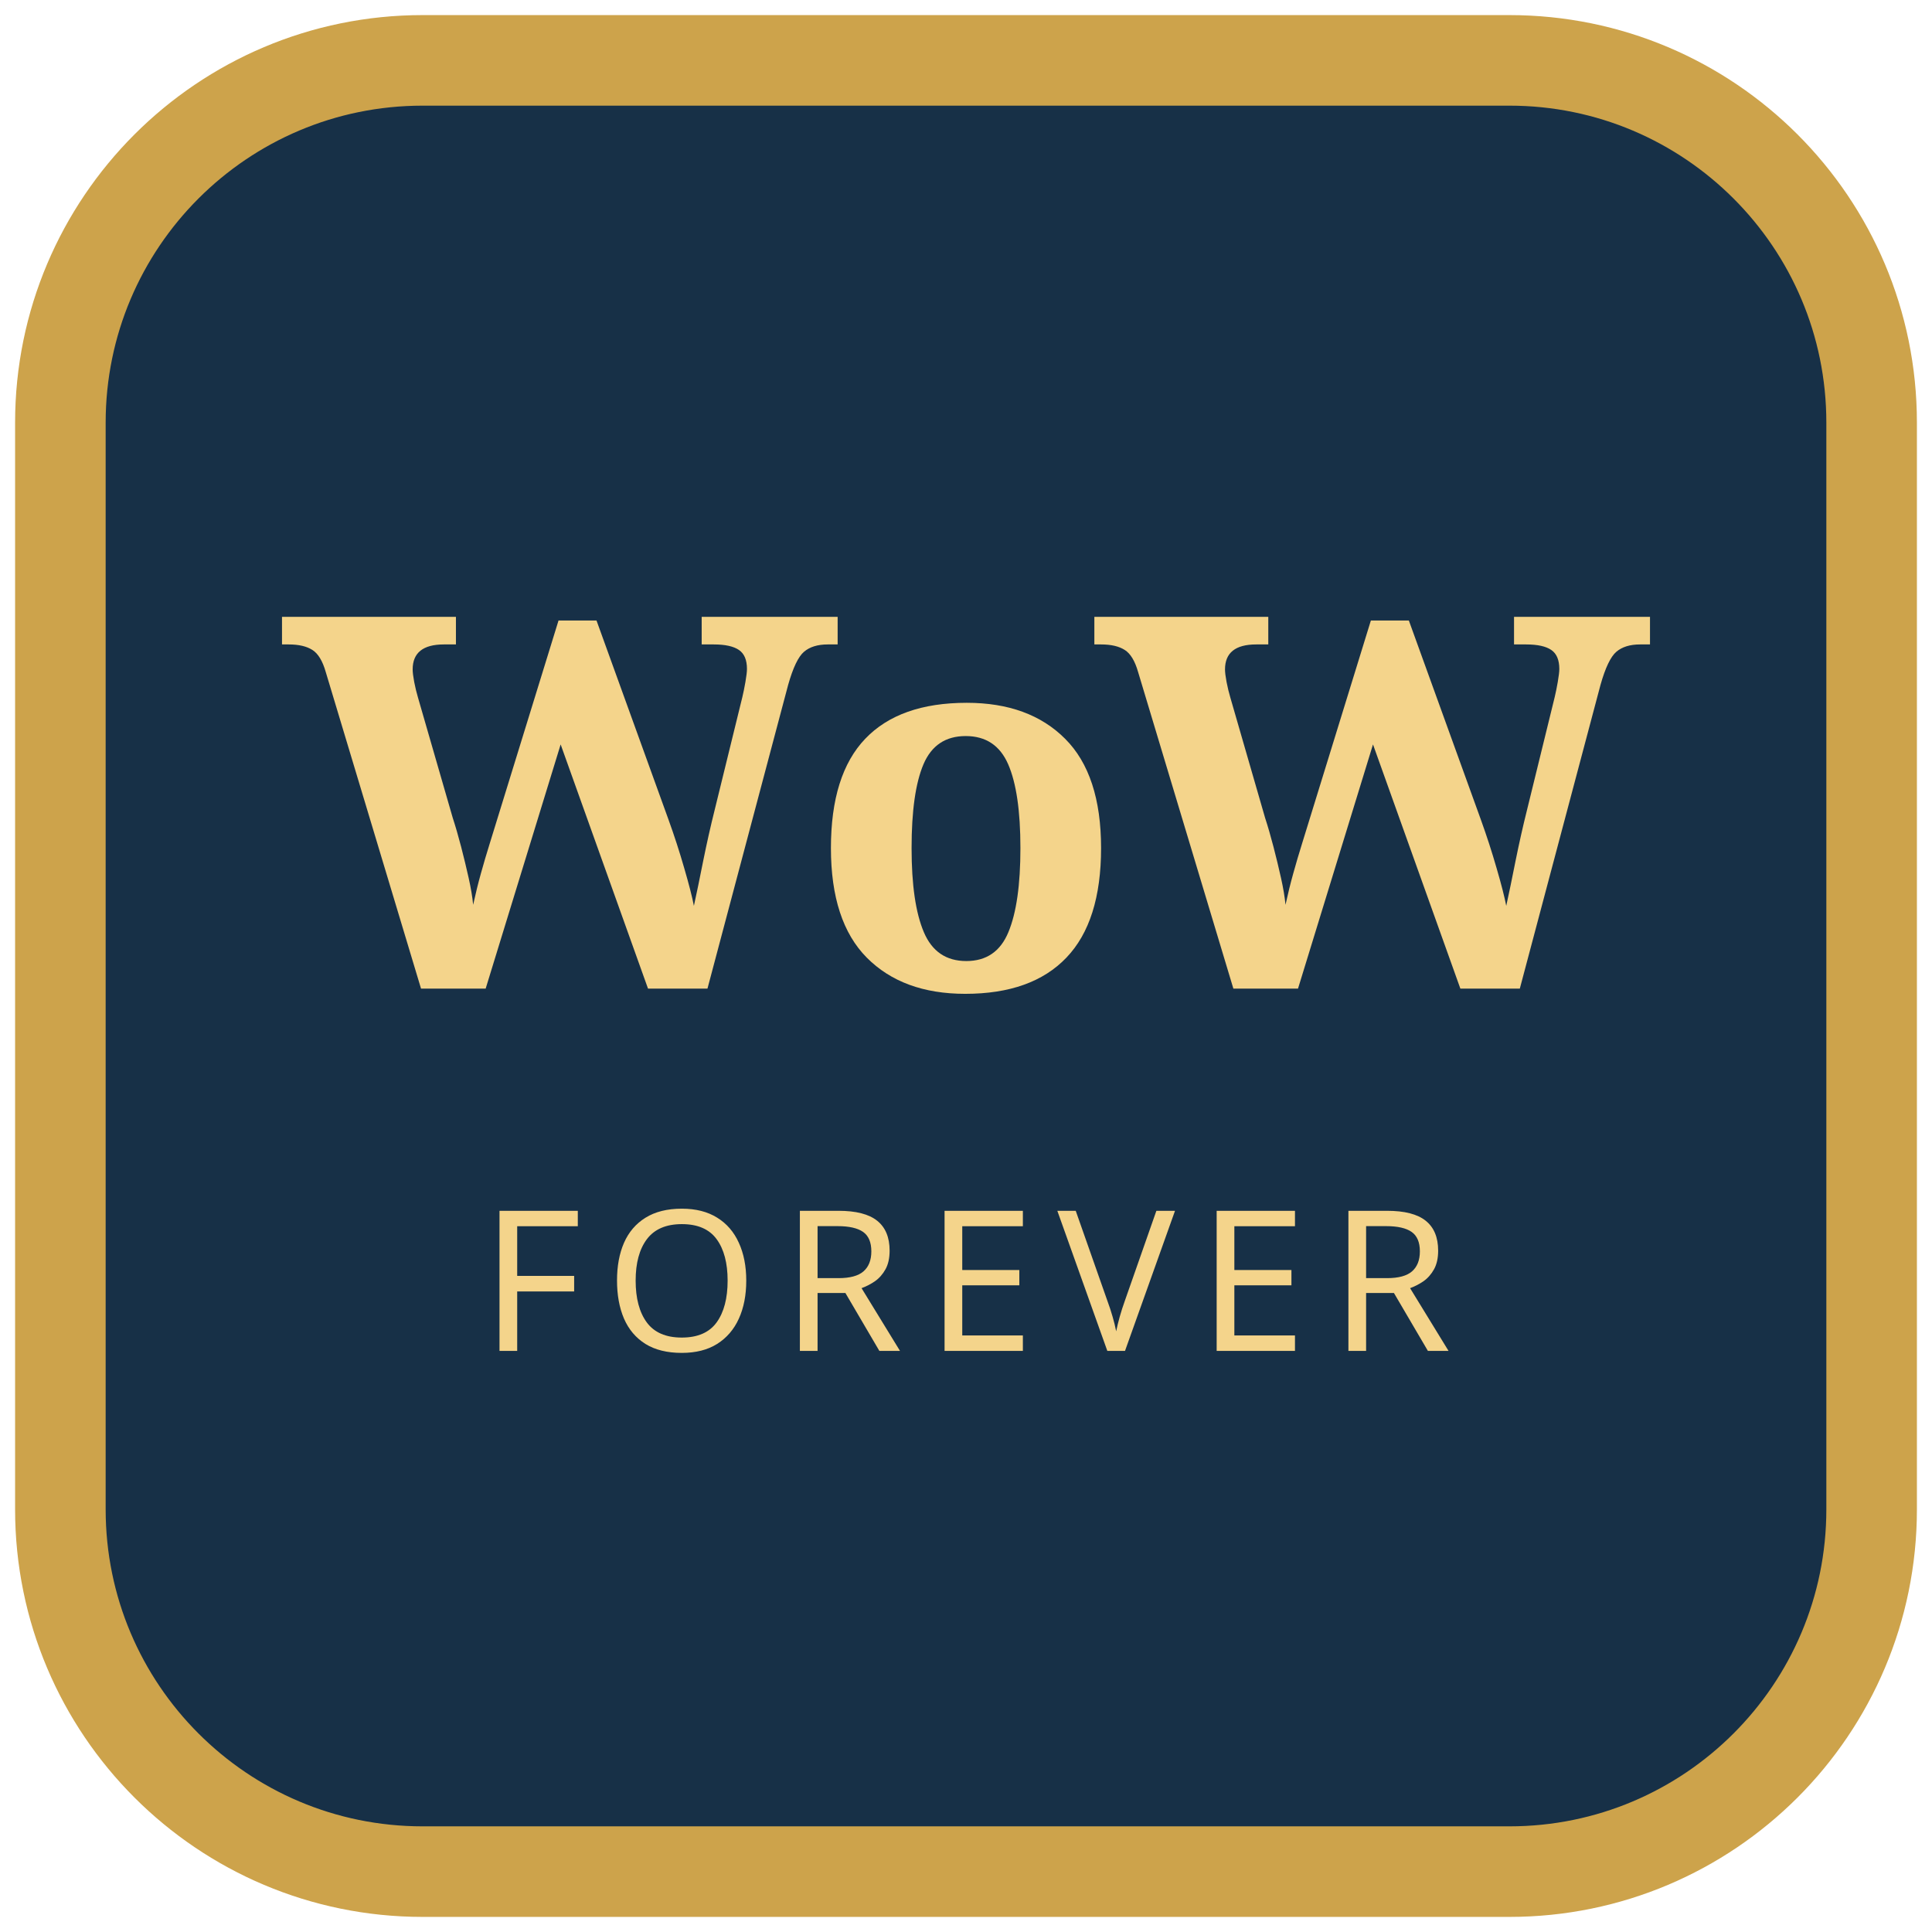
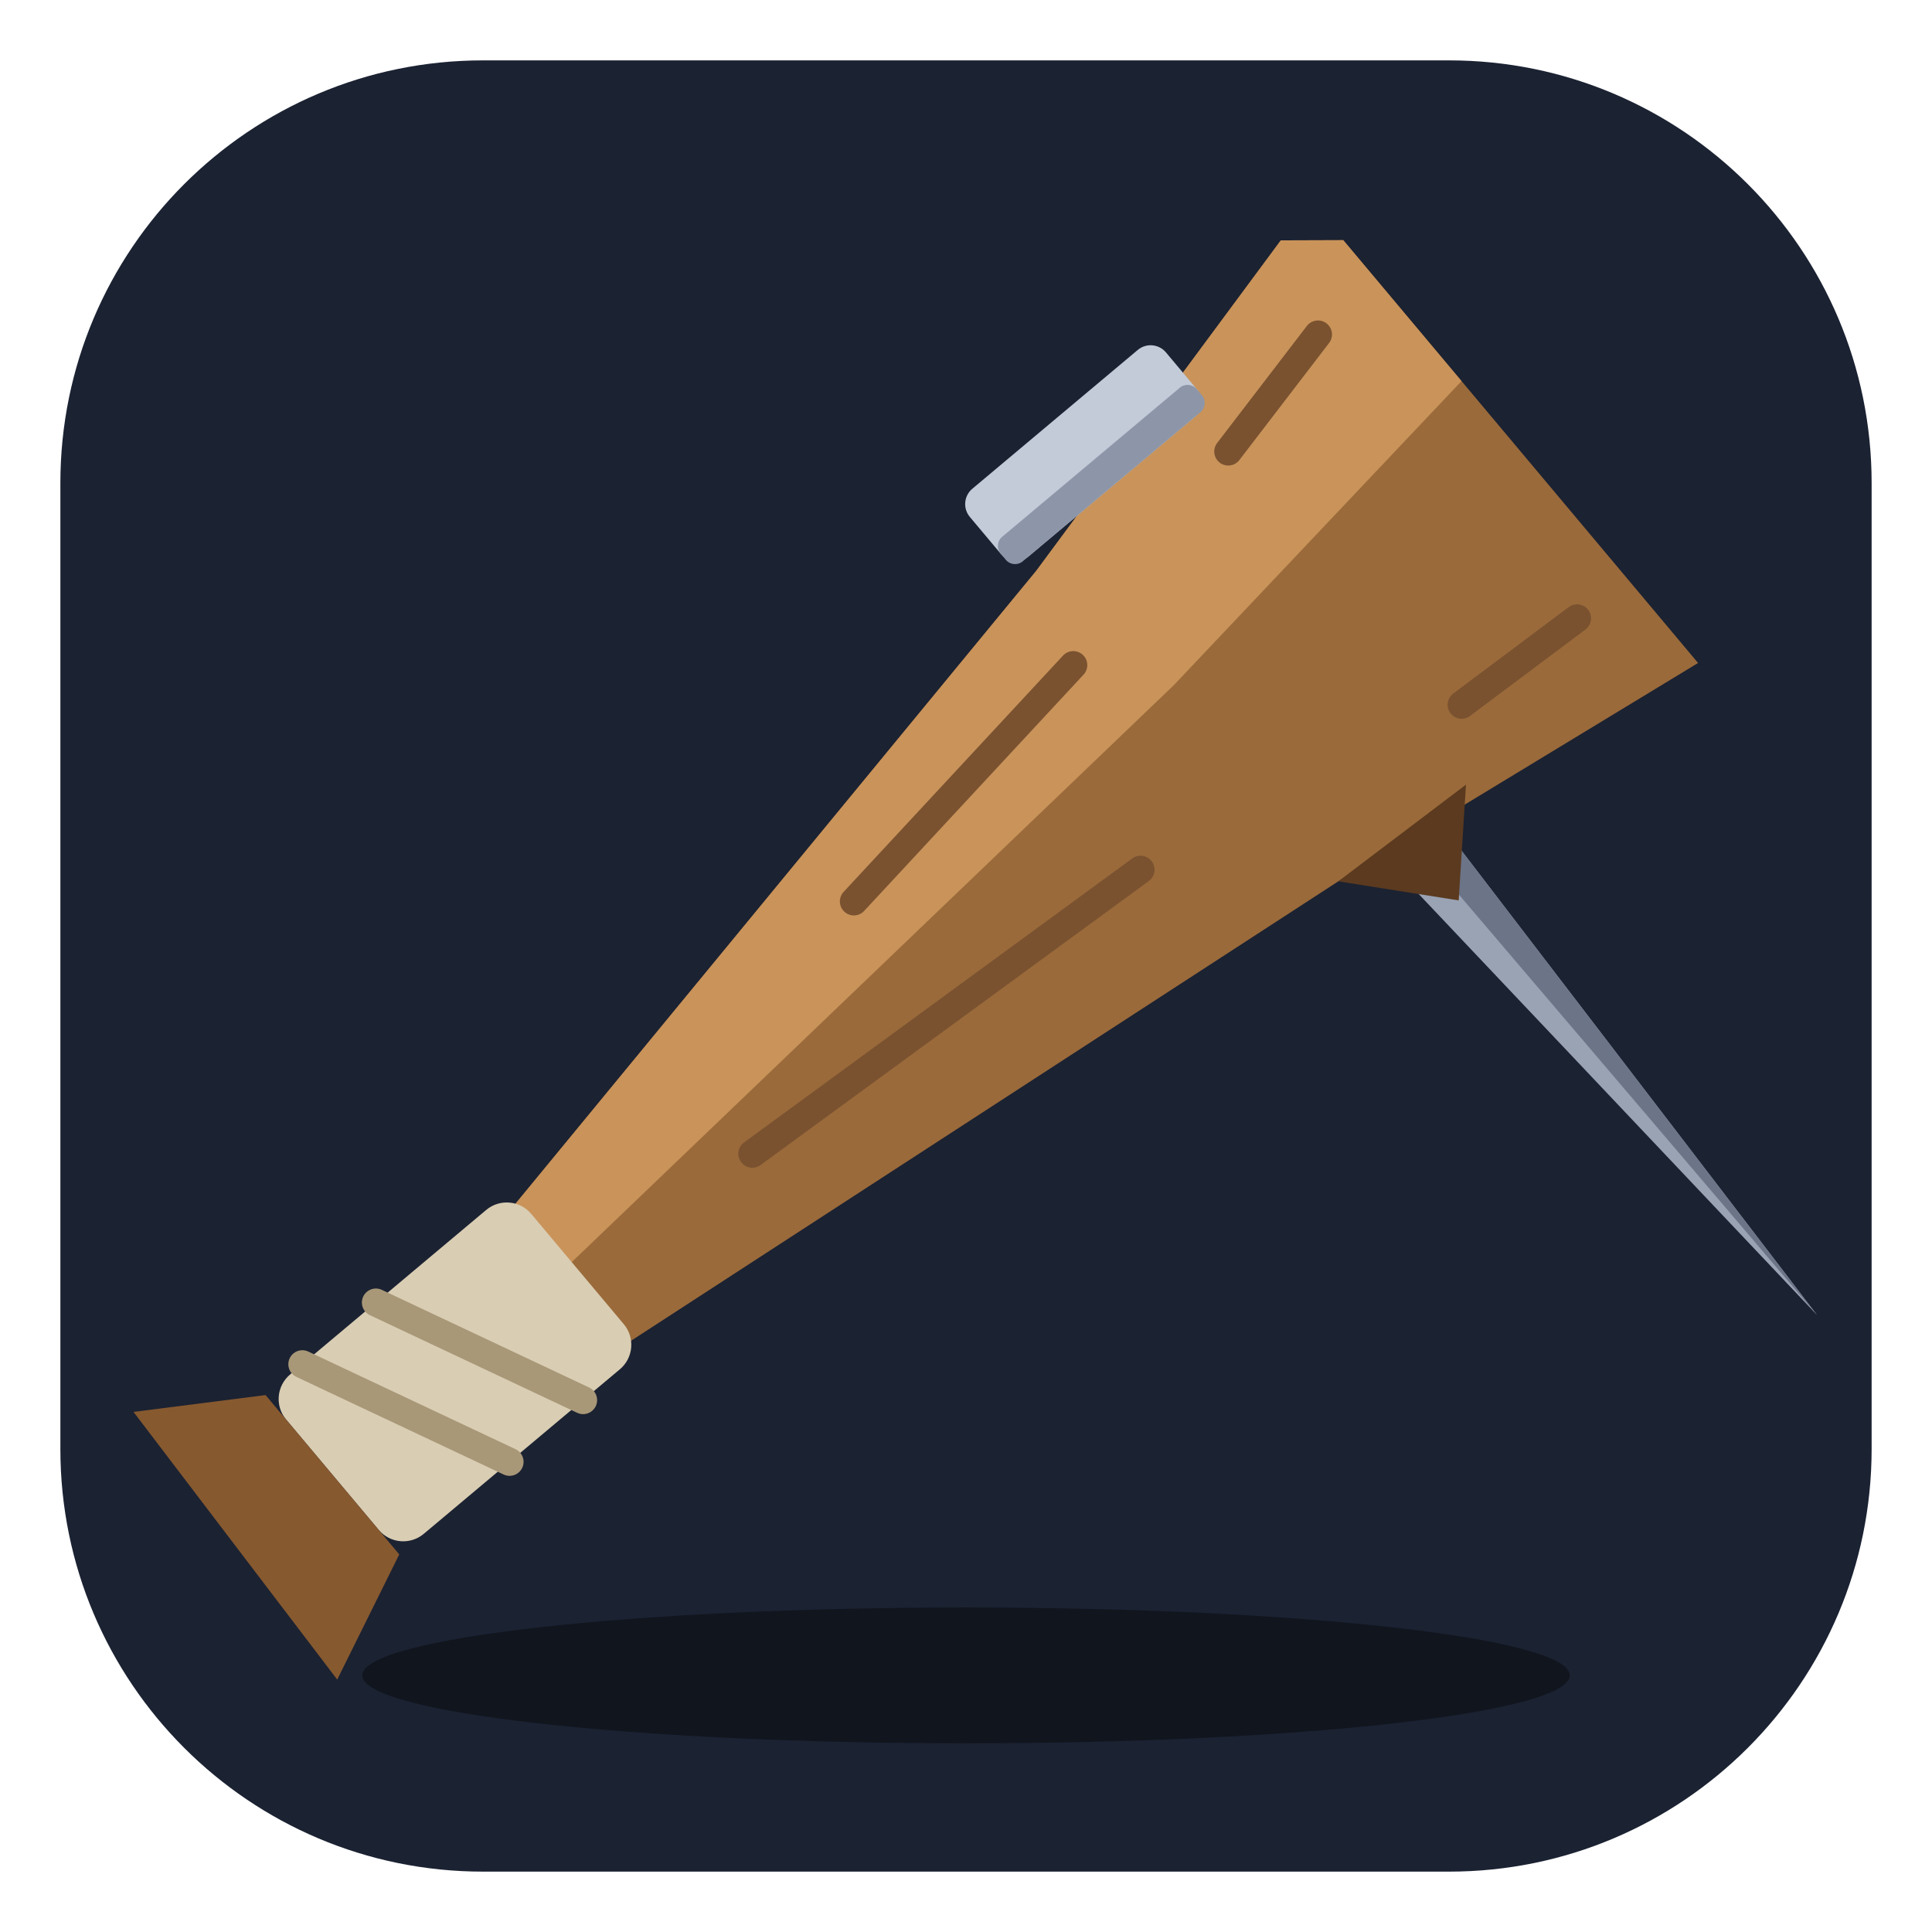
<svg xmlns="http://www.w3.org/2000/svg" width="256" height="256" viewBox="0 0 256 256">
-   <rect x="8" y="8" width="240" height="240" rx="48" fill="#173047" stroke="#cda34b" stroke-width="12" />
-   <text x="128" y="131" text-anchor="middle" font-family="serif" font-size="69" font-weight="bold" fill="#f4d48b">WoW</text>
-   <text x="128" y="179" text-anchor="middle" font-family="sans-serif" font-size="26" letter-spacing="3" fill="#f4d48b">FOREVER</text>
+   <rect x="8" y="8" width="240" height="240" rx="56" fill="#1b2232" />
+   <ellipse cx="128" cy="222" rx="80" ry="9" fill="#11151e" />
+   <g transform="translate(122 130) rotate(-40) scale(1.06)">
+     <path d="M 51 -30 L 65 -30 L 59 104 Z" fill="#9aa3b4" />
+     <path d="M 58 -30 L 65 -30 L 59 104 Z" fill="#6c7487" />
+     <path d="M -58 -11 L 44 -30 L 94 -42 L 100 -37 L 100 32 L 48 24 L -58 11 Z" fill="#9a6a3a" />
+     <path d="M -58 -11 L 44 -30 L 94 -42 L 100 -37 L 100 -14 L 48 -8 L -58 -1 Z" fill="#c9935a" />
+     <g stroke="#7a5230" stroke-width="3.5" stroke-linecap="round" fill="none">
+       <path d="M -30 3 L 30 7" />
+       <path d="M 0 -13 L 40 -18" />
+       <path d="M 72 -26 L 90 -30" />
+       <path d="M 74 17 L 92 18" />
+     </g>
+     <path d="M 48 24 L 58 35.5 L 68 25 Z" fill="#5b3a1f" />
+     <rect x="42" y="-43" width="32" height="11" rx="2.5" fill="#c3cad8" />
+     <rect x="42" y="-36" width="32" height="4" rx="1.5" fill="#8d96a8" />
+     <rect x="-96" y="-13" width="40" height="26" rx="4" fill="#d9cdb3" />
+     <path d="M -90 -13 L -78 13 M -78 -13 L -66 13" stroke="#a89878" stroke-width="3.5" stroke-linecap="round" />
+     <path d="M -96 -13 L -110 -22 L -112 20 L -96 13 Z" fill="#87592f" />
+   </g>
</svg>
